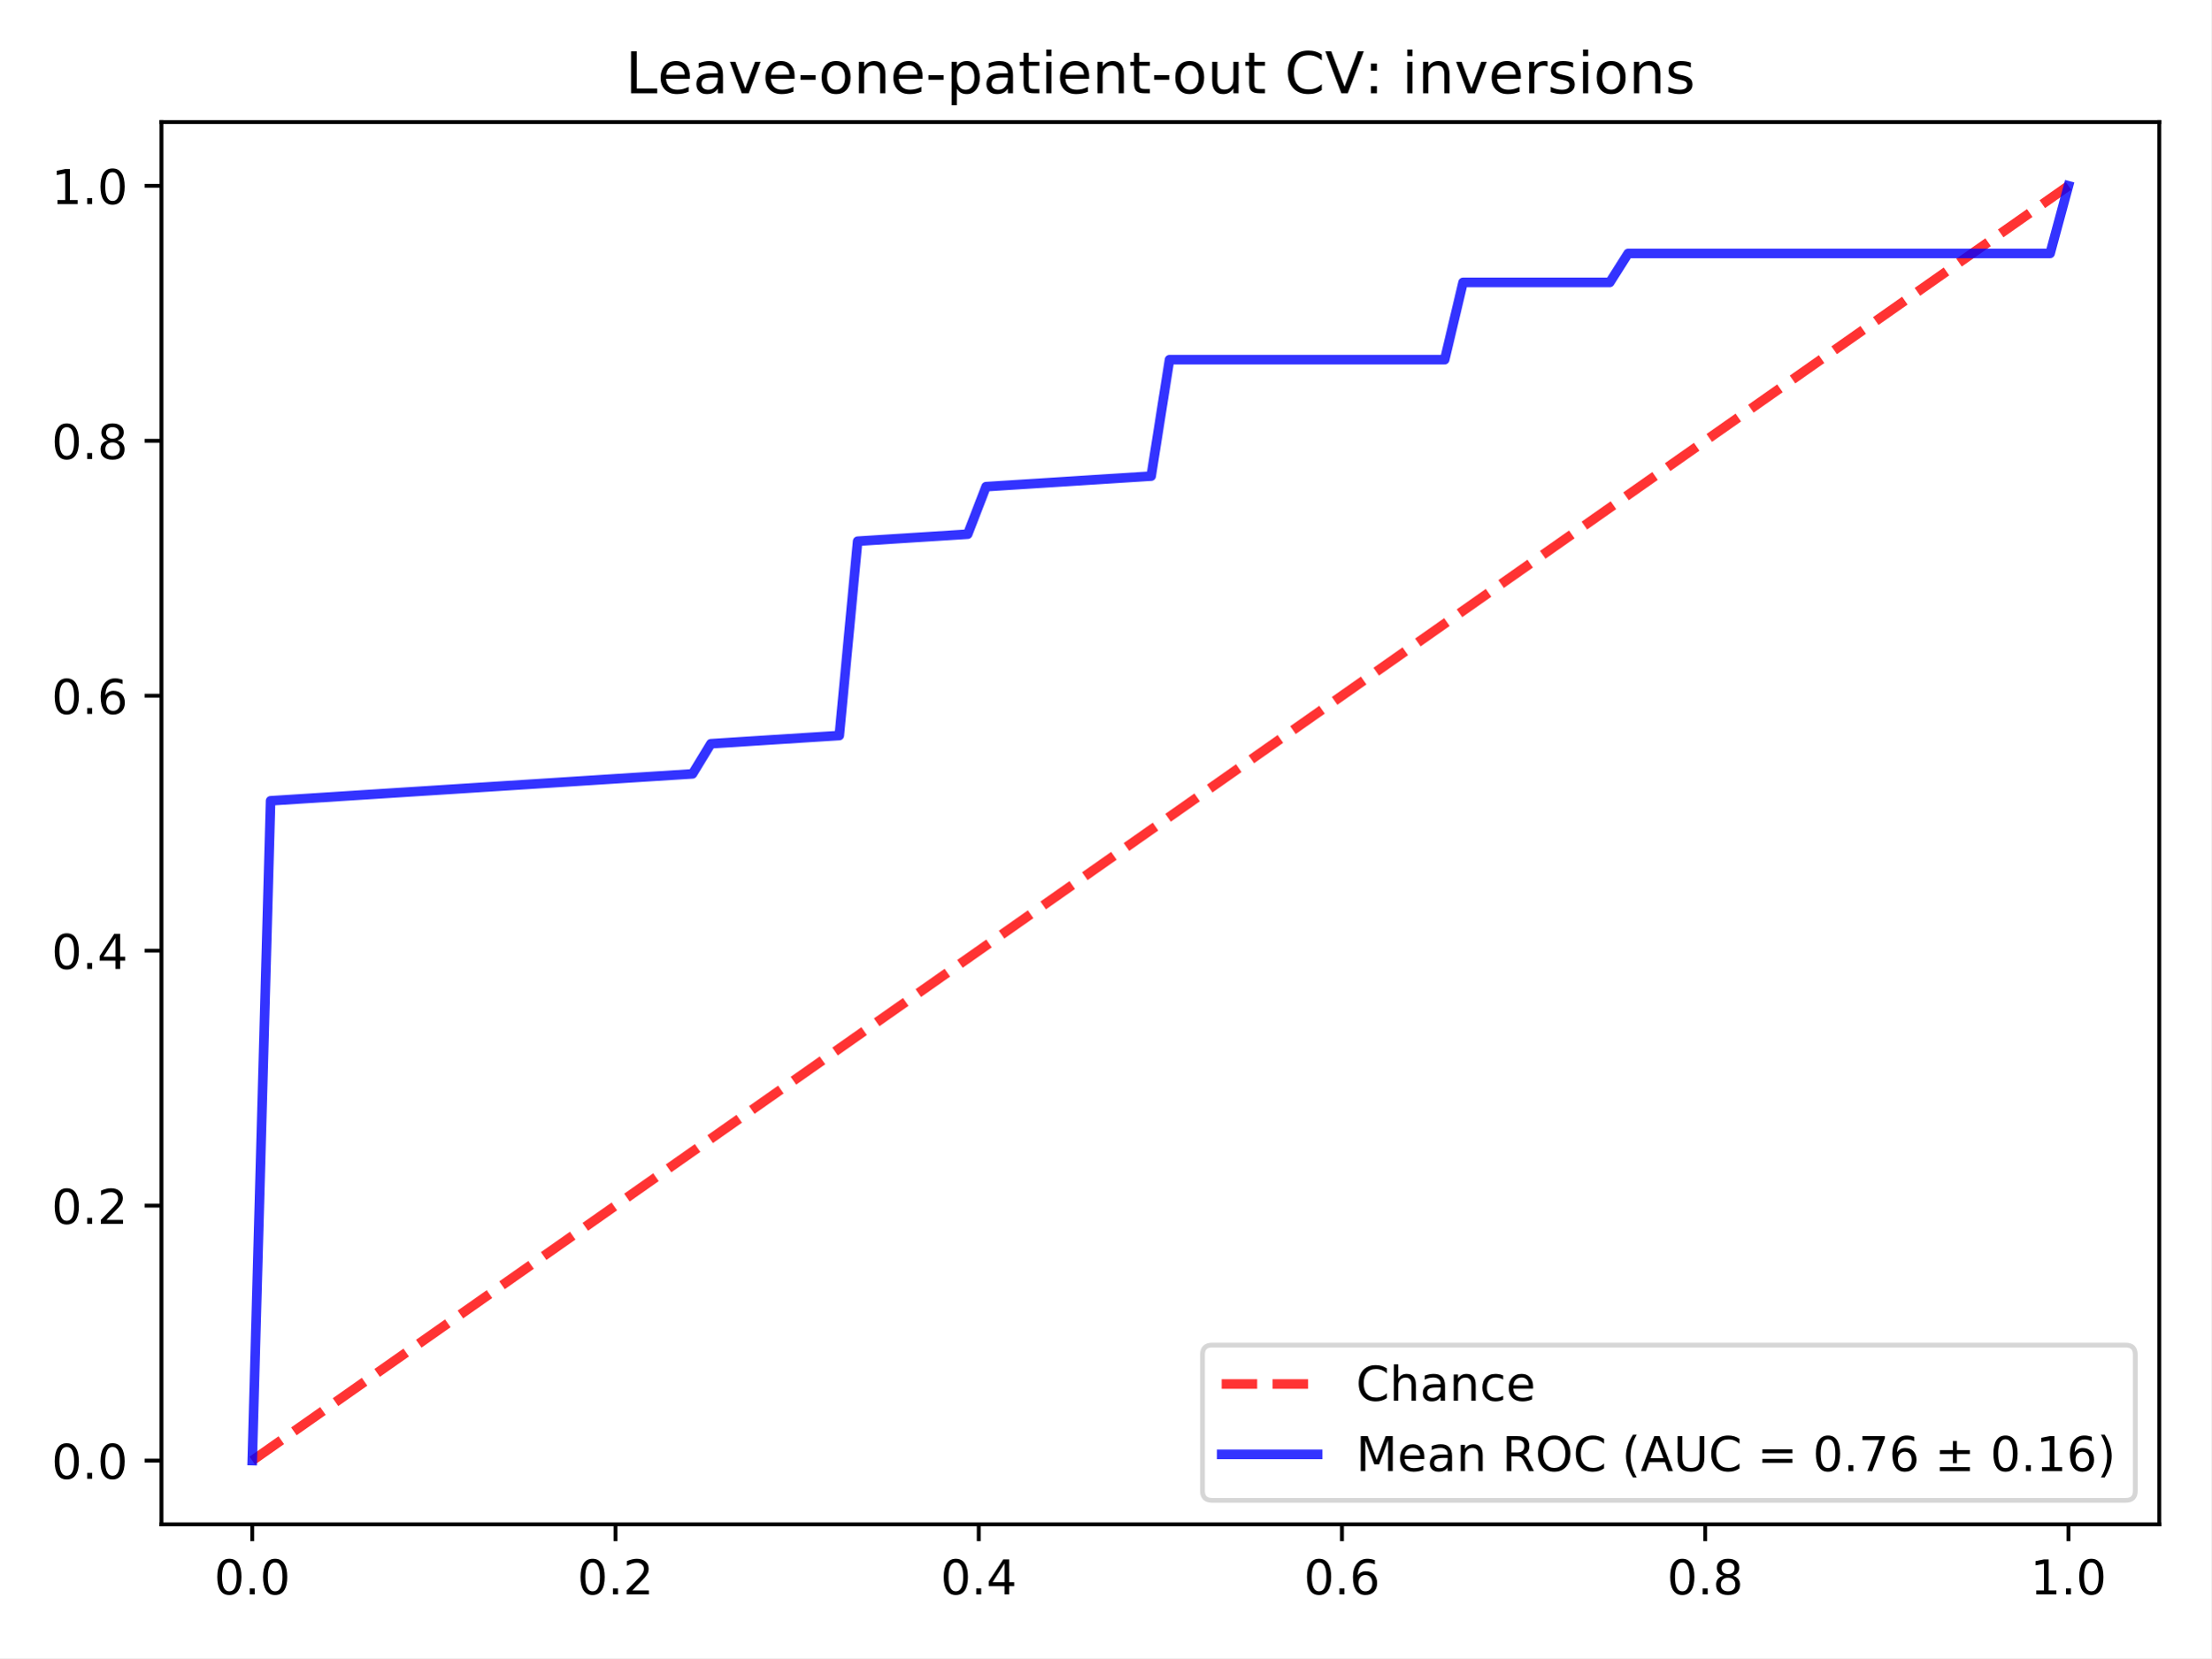
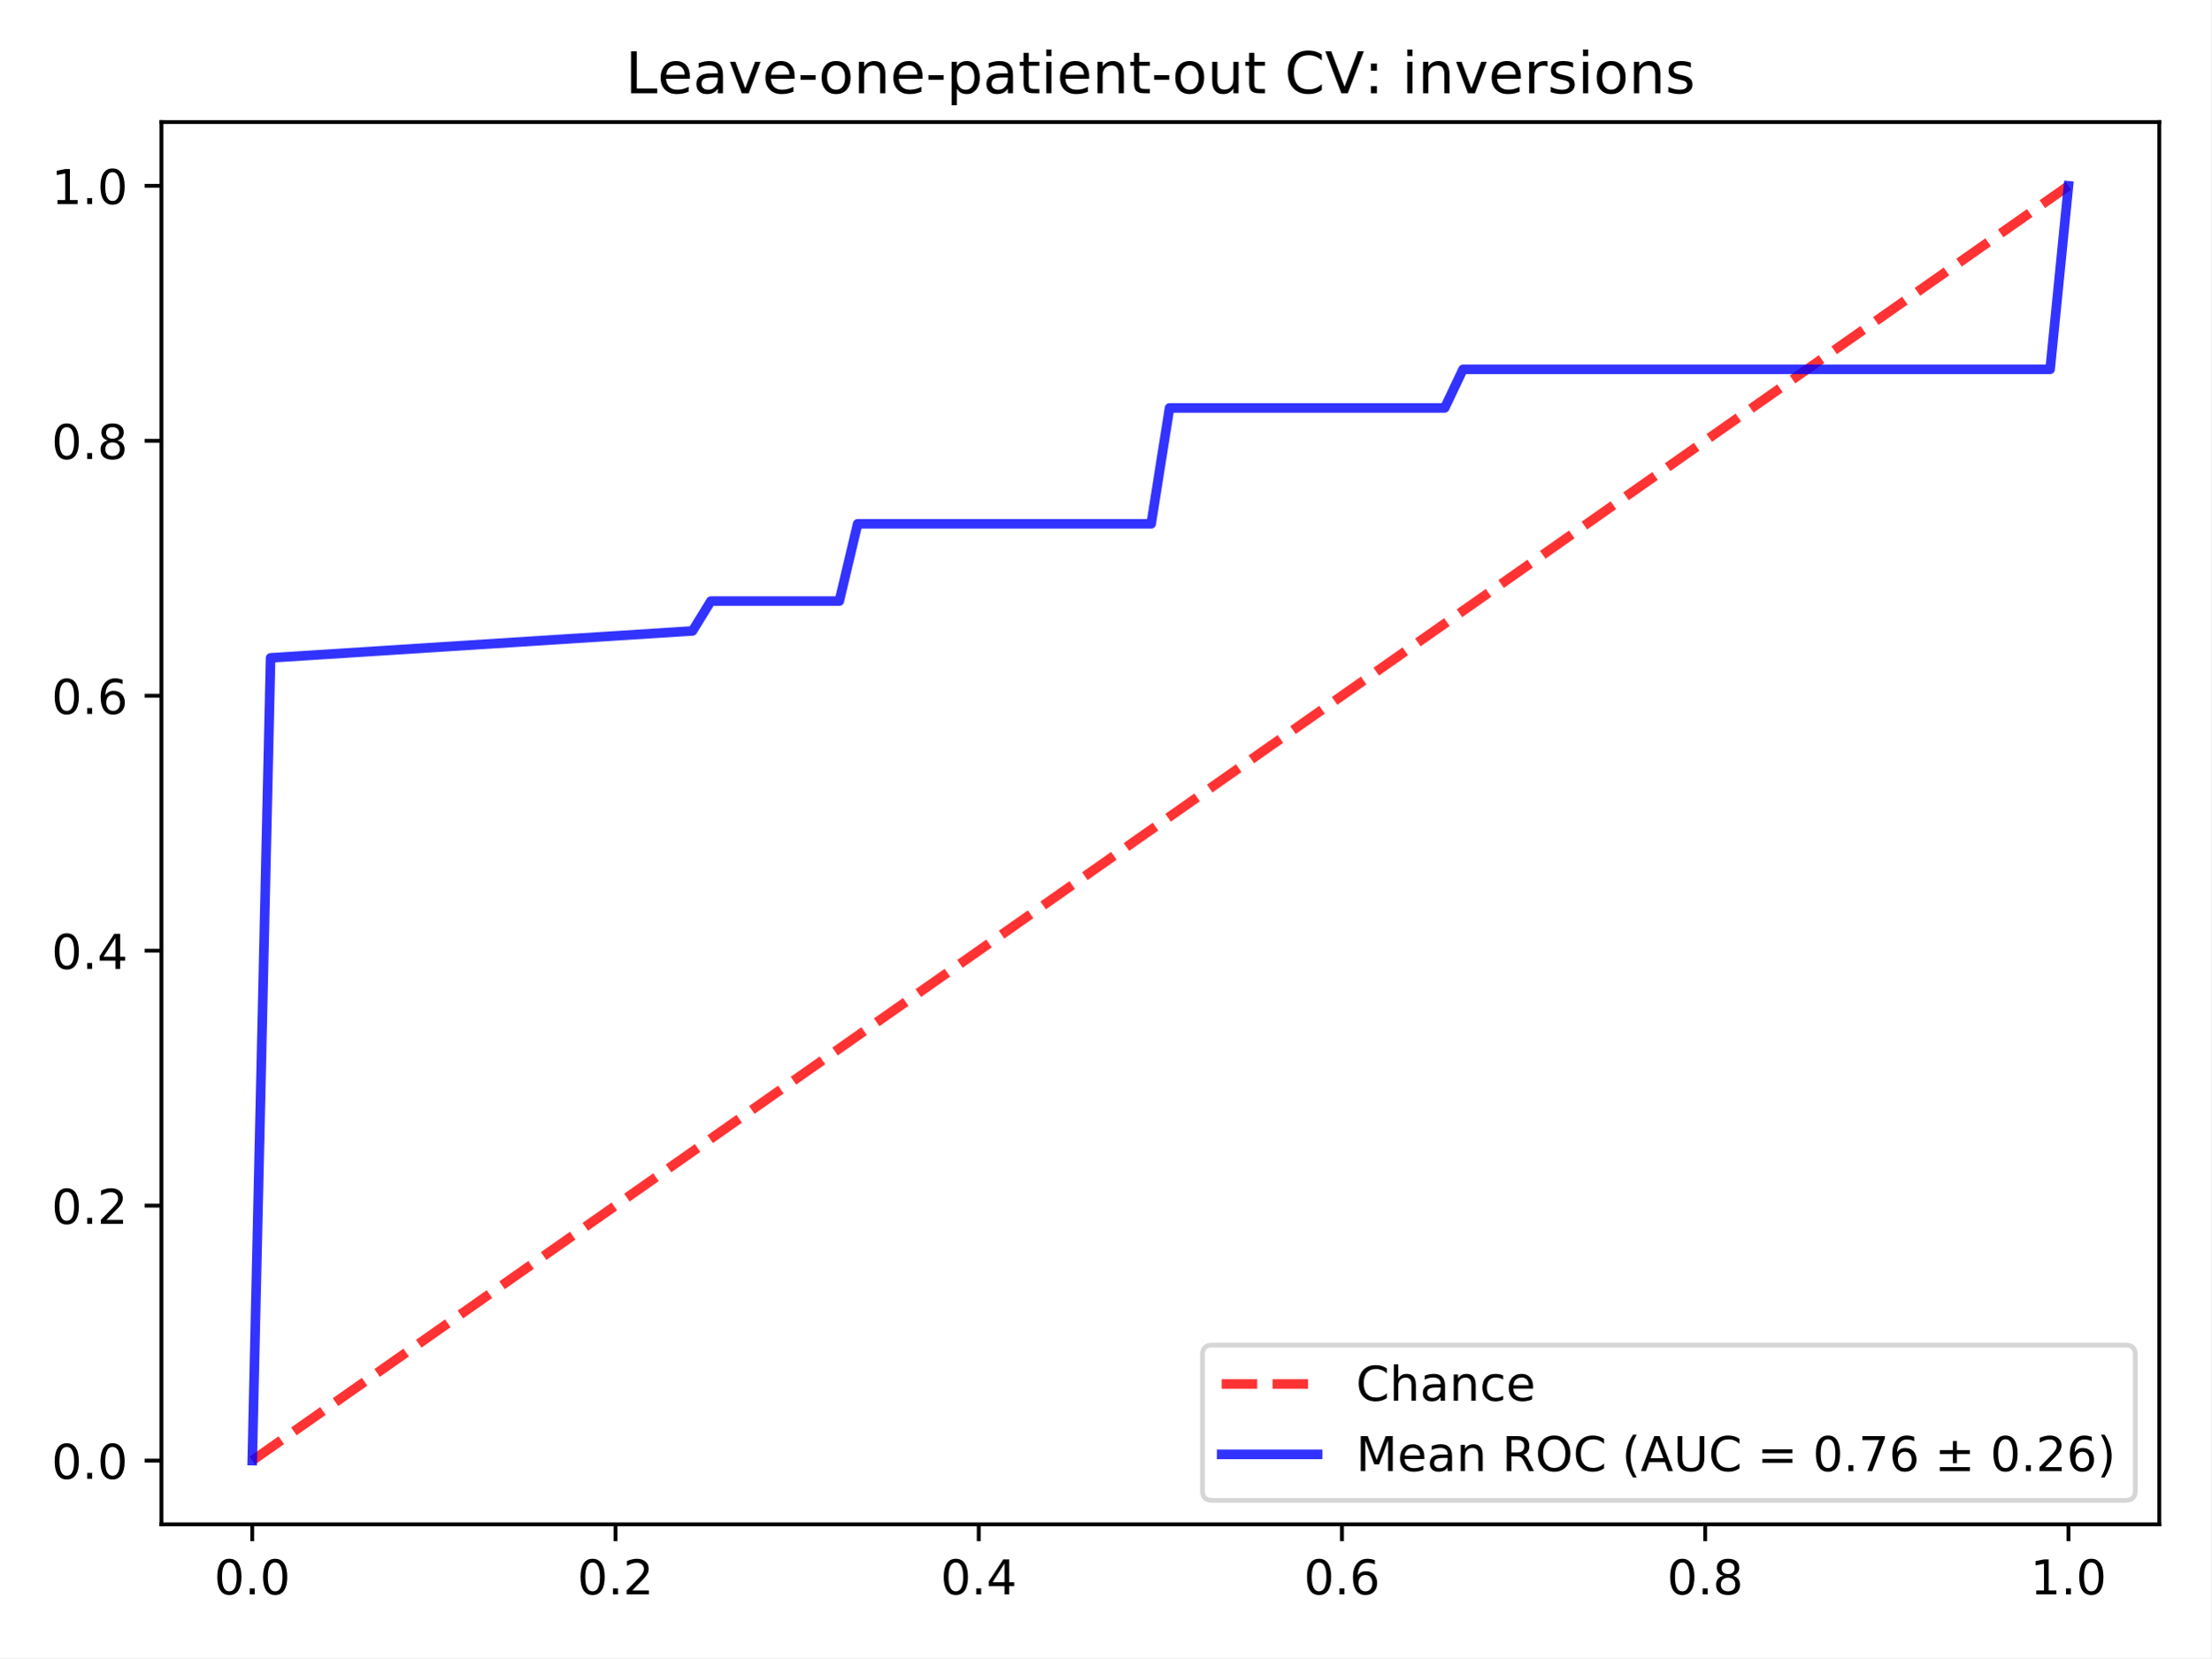
<svg xmlns="http://www.w3.org/2000/svg" xmlns:xlink="http://www.w3.org/1999/xlink" height="345.6pt" version="1.1" viewBox="0 0 460.8 345.6" width="460.8pt">
  <defs>
    <style type="text/css">
*{stroke-linecap:butt;stroke-linejoin:round;white-space:pre;}
  </style>
  </defs>
  <g id="figure_1">
    <g id="patch_1">
      <path d="M 0 345.6  L 460.8 345.6  L 460.8 0  L 0 0  z " style="fill:#ffffff;" />
    </g>
    <g id="axes_1">
      <g id="patch_2">
        <path d="M 33.64 317.72  L 450 317.72  L 450 25.44  L 33.64 25.44  z " style="fill:#ffffff;" />
      </g>
      <g id="matplotlib.axis_1">
        <g id="xtick_1">
          <g id="line2d_1">
            <defs>
-               <path d="M 0 0  L 0 3.5  " id="mc355b7b374" style="stroke:#000000;stroke-width:0.8;" />
-             </defs>
-             <g>
-               <use style="stroke:#000000;stroke-width:0.8;" x="52.565" xlink:href="#mc355b7b374" y="317.72" />
+               <path d="M 0 0  L 0 3.5  " id="m14460dddc8" style="stroke:#000000;stroke-width:0.8;" />
+             </defs>
+             <g>
+               <use style="stroke:#000000;stroke-width:0.8;" x="52.565" xlink:href="#m14460dddc8" y="317.72" />
            </g>
          </g>
          <g id="text_1">
            <defs>
              <path d="M 31.781 66.406  Q 24.172 66.406 20.328 58.906  Q 16.5 51.422 16.5 36.375  Q 16.5 21.391 20.328 13.891  Q 24.172 6.391 31.781 6.391  Q 39.453 6.391 43.281 13.891  Q 47.125 21.391 47.125 36.375  Q 47.125 51.422 43.281 58.906  Q 39.453 66.406 31.781 66.406  z M 31.781 74.219  Q 44.047 74.219 50.516 64.516  Q 56.984 54.828 56.984 36.375  Q 56.984 17.969 50.516 8.266  Q 44.047 -1.422 31.781 -1.422  Q 19.531 -1.422 13.062 8.266  Q 6.594 17.969 6.594 36.375  Q 6.594 54.828 13.062 64.516  Q 19.531 74.219 31.781 74.219  z " id="DejaVuSans-48" />
              <path d="M 10.688 12.406  L 21 12.406  L 21 0  L 10.688 0  z " id="DejaVuSans-46" />
            </defs>
            <g transform="translate(44.61389 332.3184)scale(0.1 -0.1)">
              <use xlink:href="#DejaVuSans-48" />
              <use x="63.623" xlink:href="#DejaVuSans-46" />
              <use x="95.41" xlink:href="#DejaVuSans-48" />
            </g>
          </g>
        </g>
        <g id="xtick_2">
          <g id="line2d_2">
            <g>
-               <use style="stroke:#000000;stroke-width:0.8;" x="128.267" xlink:href="#mc355b7b374" y="317.72" />
+               <use style="stroke:#000000;stroke-width:0.8;" x="128.267" xlink:href="#m14460dddc8" y="317.72" />
            </g>
          </g>
          <g id="text_2">
            <defs>
              <path d="M 19.188 8.297  L 53.609 8.297  L 53.609 0  L 7.328 0  L 7.328 8.297  Q 12.938 14.109 22.625 23.891  Q 32.328 33.688 34.812 36.531  Q 39.547 41.844 41.422 45.531  Q 43.312 49.219 43.312 52.781  Q 43.312 58.594 39.234 62.25  Q 35.156 65.922 28.609 65.922  Q 23.969 65.922 18.812 64.312  Q 13.672 62.703 7.812 59.422  L 7.812 69.391  Q 13.766 71.781 18.938 73  Q 24.125 74.219 28.422 74.219  Q 39.75 74.219 46.484 68.547  Q 53.219 62.891 53.219 53.422  Q 53.219 48.922 51.531 44.891  Q 49.859 40.875 45.406 35.406  Q 44.188 33.984 37.641 27.219  Q 31.109 20.453 19.188 8.297  z " id="DejaVuSans-50" />
            </defs>
            <g transform="translate(120.3157 332.3184)scale(0.1 -0.1)">
              <use xlink:href="#DejaVuSans-48" />
              <use x="63.623" xlink:href="#DejaVuSans-46" />
              <use x="95.41" xlink:href="#DejaVuSans-50" />
            </g>
          </g>
        </g>
        <g id="xtick_3">
          <g id="line2d_3">
            <g>
-               <use style="stroke:#000000;stroke-width:0.8;" x="203.969" xlink:href="#mc355b7b374" y="317.72" />
+               <use style="stroke:#000000;stroke-width:0.8;" x="203.969" xlink:href="#m14460dddc8" y="317.72" />
            </g>
          </g>
          <g id="text_3">
            <defs>
              <path d="M 37.797 64.312  L 12.891 25.391  L 37.797 25.391  z M 35.203 72.906  L 47.609 72.906  L 47.609 25.391  L 58.016 25.391  L 58.016 17.188  L 47.609 17.188  L 47.609 0  L 37.797 0  L 37.797 17.188  L 4.891 17.188  L 4.891 26.703  z " id="DejaVuSans-52" />
            </defs>
            <g transform="translate(196.0175 332.3184)scale(0.1 -0.1)">
              <use xlink:href="#DejaVuSans-48" />
              <use x="63.623" xlink:href="#DejaVuSans-46" />
              <use x="95.41" xlink:href="#DejaVuSans-52" />
            </g>
          </g>
        </g>
        <g id="xtick_4">
          <g id="line2d_4">
            <g>
-               <use style="stroke:#000000;stroke-width:0.8;" x="279.671" xlink:href="#mc355b7b374" y="317.72" />
+               <use style="stroke:#000000;stroke-width:0.8;" x="279.671" xlink:href="#m14460dddc8" y="317.72" />
            </g>
          </g>
          <g id="text_4">
            <defs>
              <path d="M 33.016 40.375  Q 26.375 40.375 22.484 35.828  Q 18.609 31.297 18.609 23.391  Q 18.609 15.531 22.484 10.953  Q 26.375 6.391 33.016 6.391  Q 39.656 6.391 43.531 10.953  Q 47.406 15.531 47.406 23.391  Q 47.406 31.297 43.531 35.828  Q 39.656 40.375 33.016 40.375  z M 52.594 71.297  L 52.594 62.312  Q 48.875 64.062 45.094 64.984  Q 41.312 65.922 37.594 65.922  Q 27.828 65.922 22.672 59.328  Q 17.531 52.734 16.797 39.406  Q 19.672 43.656 24.016 45.922  Q 28.375 48.188 33.594 48.188  Q 44.578 48.188 50.953 41.516  Q 57.328 34.859 57.328 23.391  Q 57.328 12.156 50.688 5.359  Q 44.047 -1.422 33.016 -1.422  Q 20.359 -1.422 13.672 8.266  Q 6.984 17.969 6.984 36.375  Q 6.984 53.656 15.188 63.938  Q 23.391 74.219 37.203 74.219  Q 40.922 74.219 44.703 73.484  Q 48.484 72.75 52.594 71.297  z " id="DejaVuSans-54" />
            </defs>
            <g transform="translate(271.7193 332.3184)scale(0.1 -0.1)">
              <use xlink:href="#DejaVuSans-48" />
              <use x="63.623" xlink:href="#DejaVuSans-46" />
              <use x="95.41" xlink:href="#DejaVuSans-54" />
            </g>
          </g>
        </g>
        <g id="xtick_5">
          <g id="line2d_5">
            <g>
-               <use style="stroke:#000000;stroke-width:0.8;" x="355.373" xlink:href="#mc355b7b374" y="317.72" />
+               <use style="stroke:#000000;stroke-width:0.8;" x="355.373" xlink:href="#m14460dddc8" y="317.72" />
            </g>
          </g>
          <g id="text_5">
            <defs>
              <path d="M 31.781 34.625  Q 24.75 34.625 20.719 30.859  Q 16.703 27.094 16.703 20.516  Q 16.703 13.922 20.719 10.156  Q 24.75 6.391 31.781 6.391  Q 38.812 6.391 42.859 10.172  Q 46.922 13.969 46.922 20.516  Q 46.922 27.094 42.891 30.859  Q 38.875 34.625 31.781 34.625  z M 21.922 38.812  Q 15.578 40.375 12.031 44.719  Q 8.5 49.078 8.5 55.328  Q 8.5 64.062 14.719 69.141  Q 20.953 74.219 31.781 74.219  Q 42.672 74.219 48.875 69.141  Q 55.078 64.062 55.078 55.328  Q 55.078 49.078 51.531 44.719  Q 48 40.375 41.703 38.812  Q 48.828 37.156 52.797 32.312  Q 56.781 27.484 56.781 20.516  Q 56.781 9.906 50.312 4.234  Q 43.844 -1.422 31.781 -1.422  Q 19.734 -1.422 13.25 4.234  Q 6.781 9.906 6.781 20.516  Q 6.781 27.484 10.781 32.312  Q 14.797 37.156 21.922 38.812  z M 18.312 54.391  Q 18.312 48.734 21.844 45.562  Q 25.391 42.391 31.781 42.391  Q 38.141 42.391 41.719 45.562  Q 45.312 48.734 45.312 54.391  Q 45.312 60.062 41.719 63.234  Q 38.141 66.406 31.781 66.406  Q 25.391 66.406 21.844 63.234  Q 18.312 60.062 18.312 54.391  z " id="DejaVuSans-56" />
            </defs>
            <g transform="translate(347.4212 332.3184)scale(0.1 -0.1)">
              <use xlink:href="#DejaVuSans-48" />
              <use x="63.623" xlink:href="#DejaVuSans-46" />
              <use x="95.41" xlink:href="#DejaVuSans-56" />
            </g>
          </g>
        </g>
        <g id="xtick_6">
          <g id="line2d_6">
            <g>
-               <use style="stroke:#000000;stroke-width:0.8;" x="431.075" xlink:href="#mc355b7b374" y="317.72" />
+               <use style="stroke:#000000;stroke-width:0.8;" x="431.075" xlink:href="#m14460dddc8" y="317.72" />
            </g>
          </g>
          <g id="text_6">
            <defs>
              <path d="M 12.406 8.297  L 28.516 8.297  L 28.516 63.922  L 10.984 60.406  L 10.984 69.391  L 28.422 72.906  L 38.281 72.906  L 38.281 8.297  L 54.391 8.297  L 54.391 0  L 12.406 0  z " id="DejaVuSans-49" />
            </defs>
            <g transform="translate(423.123 332.3184)scale(0.1 -0.1)">
              <use xlink:href="#DejaVuSans-49" />
              <use x="63.623" xlink:href="#DejaVuSans-46" />
              <use x="95.41" xlink:href="#DejaVuSans-48" />
            </g>
          </g>
        </g>
      </g>
      <g id="matplotlib.axis_2">
        <g id="ytick_1">
          <g id="line2d_7">
            <defs>
-               <path d="M 0 0  L -3.5 0  " id="md657c1fcc9" style="stroke:#000000;stroke-width:0.8;" />
-             </defs>
-             <g>
-               <use style="stroke:#000000;stroke-width:0.8;" x="33.64" xlink:href="#md657c1fcc9" y="304.435" />
+               <path d="M 0 0  L -3.5 0  " id="m5c0e5a5d4f" style="stroke:#000000;stroke-width:0.8;" />
+             </defs>
+             <g>
+               <use style="stroke:#000000;stroke-width:0.8;" x="33.64" xlink:href="#m5c0e5a5d4f" y="304.435" />
            </g>
          </g>
          <g id="text_7">
            <g transform="translate(10.73687 308.2338)scale(0.1 -0.1)">
              <use xlink:href="#DejaVuSans-48" />
              <use x="63.623" xlink:href="#DejaVuSans-46" />
              <use x="95.41" xlink:href="#DejaVuSans-48" />
            </g>
          </g>
        </g>
        <g id="ytick_2">
          <g id="line2d_8">
            <g>
-               <use style="stroke:#000000;stroke-width:0.8;" x="33.64" xlink:href="#md657c1fcc9" y="251.293" />
+               <use style="stroke:#000000;stroke-width:0.8;" x="33.64" xlink:href="#m5c0e5a5d4f" y="251.293" />
            </g>
          </g>
          <g id="text_8">
            <g transform="translate(10.73687 255.0919)scale(0.1 -0.1)">
              <use xlink:href="#DejaVuSans-48" />
              <use x="63.623" xlink:href="#DejaVuSans-46" />
              <use x="95.41" xlink:href="#DejaVuSans-50" />
            </g>
          </g>
        </g>
        <g id="ytick_3">
          <g id="line2d_9">
            <g>
-               <use style="stroke:#000000;stroke-width:0.8;" x="33.64" xlink:href="#md657c1fcc9" y="198.151" />
+               <use style="stroke:#000000;stroke-width:0.8;" x="33.64" xlink:href="#m5c0e5a5d4f" y="198.151" />
            </g>
          </g>
          <g id="text_9">
            <g transform="translate(10.73687 201.9501)scale(0.1 -0.1)">
              <use xlink:href="#DejaVuSans-48" />
              <use x="63.623" xlink:href="#DejaVuSans-46" />
              <use x="95.41" xlink:href="#DejaVuSans-52" />
            </g>
          </g>
        </g>
        <g id="ytick_4">
          <g id="line2d_10">
            <g>
-               <use style="stroke:#000000;stroke-width:0.8;" x="33.64" xlink:href="#md657c1fcc9" y="145.009" />
+               <use style="stroke:#000000;stroke-width:0.8;" x="33.64" xlink:href="#m5c0e5a5d4f" y="145.009" />
            </g>
          </g>
          <g id="text_10">
            <g transform="translate(10.73687 148.8083)scale(0.1 -0.1)">
              <use xlink:href="#DejaVuSans-48" />
              <use x="63.623" xlink:href="#DejaVuSans-46" />
              <use x="95.41" xlink:href="#DejaVuSans-54" />
            </g>
          </g>
        </g>
        <g id="ytick_5">
          <g id="line2d_11">
            <g>
-               <use style="stroke:#000000;stroke-width:0.8;" x="33.64" xlink:href="#md657c1fcc9" y="91.867" />
+               <use style="stroke:#000000;stroke-width:0.8;" x="33.64" xlink:href="#m5c0e5a5d4f" y="91.867" />
            </g>
          </g>
          <g id="text_11">
            <g transform="translate(10.73687 95.66649)scale(0.1 -0.1)">
              <use xlink:href="#DejaVuSans-48" />
              <use x="63.623" xlink:href="#DejaVuSans-46" />
              <use x="95.41" xlink:href="#DejaVuSans-56" />
            </g>
          </g>
        </g>
        <g id="ytick_6">
          <g id="line2d_12">
            <g>
-               <use style="stroke:#000000;stroke-width:0.8;" x="33.64" xlink:href="#md657c1fcc9" y="38.725" />
+               <use style="stroke:#000000;stroke-width:0.8;" x="33.64" xlink:href="#m5c0e5a5d4f" y="38.725" />
            </g>
          </g>
          <g id="text_12">
            <g transform="translate(10.73687 42.52467)scale(0.1 -0.1)">
              <use xlink:href="#DejaVuSans-49" />
              <use x="63.623" xlink:href="#DejaVuSans-46" />
              <use x="95.41" xlink:href="#DejaVuSans-48" />
            </g>
          </g>
        </g>
      </g>
      <g id="line2d_13">
-         <path clip-path="url(#p613d4bd13e)" d="M 52.565 304.435  L 431.075 38.725  " style="fill:none;stroke:#ff0000;stroke-dasharray:7.4,3.2;stroke-dashoffset:0;stroke-opacity:0.8;stroke-width:2;" />
+         <path clip-path="url(#p65edb0279a)" d="M 52.565 304.435  L 431.075 38.725  " style="fill:none;stroke:#ff0000;stroke-dasharray:7.4,3.2;stroke-dashoffset:0;stroke-opacity:0.8;stroke-width:2;" />
      </g>
      <g id="line2d_14">
-         <path clip-path="url(#p613d4bd13e)" d="M 52.565 304.435  L 56.389 166.908  L 60.212 166.664  L 64.035 166.42  L 67.859 166.176  L 71.682 165.932  L 75.505 165.688  L 79.329 165.444  L 83.152 165.2  L 86.975 164.956  L 90.799 164.712  L 94.622 164.468  L 98.445 164.224  L 102.269 163.98  L 106.092 163.736  L 109.915 163.492  L 113.739 163.248  L 117.562 163.004  L 121.385 162.76  L 125.209 162.516  L 129.032 162.272  L 132.855 162.028  L 136.679 161.784  L 140.502 161.54  L 144.325 161.296  L 148.149 155.013  L 151.972 154.769  L 155.795 154.525  L 159.619 154.281  L 163.442 154.037  L 167.265 153.793  L 171.089 153.549  L 174.912 153.305  L 178.735 112.802  L 182.558 112.558  L 186.382 112.314  L 190.205 112.07  L 194.028 111.826  L 197.852 111.582  L 201.675 111.338  L 205.498 101.432  L 209.322 101.188  L 213.145 100.944  L 216.968 100.7  L 220.792 100.456  L 224.615 100.212  L 228.438 99.968  L 232.262 99.724  L 236.085 99.48  L 239.908 99.236  L 243.732 74.959  L 247.555 74.959  L 251.378 74.959  L 255.202 74.959  L 259.025 74.959  L 262.848 74.959  L 266.672 74.959  L 270.495 74.959  L 274.318 74.959  L 278.142 74.959  L 281.965 74.959  L 285.788 74.959  L 289.612 74.959  L 293.435 74.959  L 297.258 74.959  L 301.082 74.959  L 304.905 58.855  L 308.728 58.855  L 312.551 58.855  L 316.375 58.855  L 320.198 58.855  L 324.021 58.855  L 327.845 58.855  L 331.668 58.855  L 335.491 58.855  L 339.315 52.816  L 343.138 52.816  L 346.961 52.816  L 350.785 52.816  L 354.608 52.816  L 358.431 52.816  L 362.255 52.816  L 366.078 52.816  L 369.901 52.816  L 373.725 52.816  L 377.548 52.816  L 381.371 52.816  L 385.195 52.816  L 389.018 52.816  L 392.841 52.816  L 396.665 52.816  L 400.488 52.816  L 404.311 52.816  L 408.135 52.816  L 411.958 52.816  L 415.781 52.816  L 419.605 52.816  L 423.428 52.816  L 427.251 52.816  L 431.075 38.725  " style="fill:none;stroke:#0000ff;stroke-linecap:square;stroke-opacity:0.8;stroke-width:2;" />
+         <path clip-path="url(#p65edb0279a)" d="M 52.565 304.435  L 56.389 137.116  L 60.212 136.872  L 64.035 136.628  L 67.859 136.384  L 71.682 136.14  L 75.505 135.896  L 79.329 135.652  L 83.152 135.408  L 86.975 135.164  L 90.799 134.92  L 94.622 134.676  L 98.445 134.432  L 102.269 134.188  L 106.092 133.944  L 109.915 133.7  L 113.739 133.456  L 117.562 133.212  L 121.385 132.968  L 125.209 132.724  L 129.032 132.48  L 132.855 132.236  L 136.679 131.992  L 140.502 131.748  L 144.325 131.504  L 148.149 125.282  L 151.972 125.282  L 155.795 125.282  L 159.619 125.282  L 163.442 125.282  L 167.265 125.282  L 171.089 125.282  L 174.912 125.282  L 178.735 109.179  L 182.558 109.179  L 186.382 109.179  L 190.205 109.179  L 194.028 109.179  L 197.852 109.179  L 201.675 109.179  L 205.498 109.179  L 209.322 109.179  L 213.145 109.179  L 216.968 109.179  L 220.792 109.179  L 224.615 109.179  L 228.438 109.179  L 232.262 109.179  L 236.085 109.179  L 239.908 109.179  L 243.732 85.023  L 247.555 85.023  L 251.378 85.023  L 255.202 85.023  L 259.025 85.023  L 262.848 85.023  L 266.672 85.023  L 270.495 85.023  L 274.318 85.023  L 278.142 85.023  L 281.965 85.023  L 285.788 85.023  L 289.612 85.023  L 293.435 85.023  L 297.258 85.023  L 301.082 85.023  L 304.905 76.971  L 308.728 76.971  L 312.551 76.971  L 316.375 76.971  L 320.198 76.971  L 324.021 76.971  L 327.845 76.971  L 331.668 76.971  L 335.491 76.971  L 339.315 76.971  L 343.138 76.971  L 346.961 76.971  L 350.785 76.971  L 354.608 76.971  L 358.431 76.971  L 362.255 76.971  L 366.078 76.971  L 369.901 76.971  L 373.725 76.971  L 377.548 76.971  L 381.371 76.971  L 385.195 76.971  L 389.018 76.971  L 392.841 76.971  L 396.665 76.971  L 400.488 76.971  L 404.311 76.971  L 408.135 76.971  L 411.958 76.971  L 415.781 76.971  L 419.605 76.971  L 423.428 76.971  L 427.251 76.971  L 431.075 38.725  " style="fill:none;stroke:#0000ff;stroke-linecap:square;stroke-opacity:0.8;stroke-width:2;" />
      </g>
      <g id="patch_3">
        <path d="M 33.64 317.72  L 33.64 25.44  " style="fill:none;stroke:#000000;stroke-linecap:square;stroke-linejoin:miter;stroke-width:0.8;" />
      </g>
      <g id="patch_4">
        <path d="M 450 317.72  L 450 25.44  " style="fill:none;stroke:#000000;stroke-linecap:square;stroke-linejoin:miter;stroke-width:0.8;" />
      </g>
      <g id="patch_5">
        <path d="M 33.64 317.72  L 450 317.72  " style="fill:none;stroke:#000000;stroke-linecap:square;stroke-linejoin:miter;stroke-width:0.8;" />
      </g>
      <g id="patch_6">
        <path d="M 33.64 25.44  L 450 25.44  " style="fill:none;stroke:#000000;stroke-linecap:square;stroke-linejoin:miter;stroke-width:0.8;" />
      </g>
      <g id="text_13">
        <defs>
          <path d="M 9.812 72.906  L 19.672 72.906  L 19.672 8.297  L 55.172 8.297  L 55.172 0  L 9.812 0  z " id="DejaVuSans-76" />
          <path d="M 56.203 29.594  L 56.203 25.203  L 14.891 25.203  Q 15.484 15.922 20.484 11.062  Q 25.484 6.203 34.422 6.203  Q 39.594 6.203 44.453 7.469  Q 49.312 8.734 54.109 11.281  L 54.109 2.781  Q 49.266 0.734 44.188 -0.344  Q 39.109 -1.422 33.891 -1.422  Q 20.797 -1.422 13.156 6.188  Q 5.516 13.812 5.516 26.812  Q 5.516 40.234 12.766 48.109  Q 20.016 56 32.328 56  Q 43.359 56 49.781 48.891  Q 56.203 41.797 56.203 29.594  z M 47.219 32.234  Q 47.125 39.594 43.094 43.984  Q 39.062 48.391 32.422 48.391  Q 24.906 48.391 20.391 44.141  Q 15.875 39.891 15.188 32.172  z " id="DejaVuSans-101" />
          <path d="M 34.281 27.484  Q 23.391 27.484 19.188 25  Q 14.984 22.516 14.984 16.5  Q 14.984 11.719 18.141 8.906  Q 21.297 6.109 26.703 6.109  Q 34.188 6.109 38.703 11.406  Q 43.219 16.703 43.219 25.484  L 43.219 27.484  z M 52.203 31.203  L 52.203 0  L 43.219 0  L 43.219 8.297  Q 40.141 3.328 35.547 0.953  Q 30.953 -1.422 24.312 -1.422  Q 15.922 -1.422 10.953 3.297  Q 6 8.016 6 15.922  Q 6 25.141 12.172 29.828  Q 18.359 34.516 30.609 34.516  L 43.219 34.516  L 43.219 35.406  Q 43.219 41.609 39.141 45  Q 35.062 48.391 27.688 48.391  Q 23 48.391 18.547 47.266  Q 14.109 46.141 10.016 43.891  L 10.016 52.203  Q 14.938 54.109 19.578 55.047  Q 24.219 56 28.609 56  Q 40.484 56 46.344 49.844  Q 52.203 43.703 52.203 31.203  z " id="DejaVuSans-97" />
          <path d="M 2.984 54.688  L 12.5 54.688  L 29.594 8.797  L 46.688 54.688  L 56.203 54.688  L 35.688 0  L 23.484 0  z " id="DejaVuSans-118" />
          <path d="M 4.891 31.391  L 31.203 31.391  L 31.203 23.391  L 4.891 23.391  z " id="DejaVuSans-45" />
          <path d="M 30.609 48.391  Q 23.391 48.391 19.188 42.75  Q 14.984 37.109 14.984 27.297  Q 14.984 17.484 19.156 11.844  Q 23.344 6.203 30.609 6.203  Q 37.797 6.203 41.984 11.859  Q 46.188 17.531 46.188 27.297  Q 46.188 37.016 41.984 42.703  Q 37.797 48.391 30.609 48.391  z M 30.609 56  Q 42.328 56 49.016 48.375  Q 55.719 40.766 55.719 27.297  Q 55.719 13.875 49.016 6.219  Q 42.328 -1.422 30.609 -1.422  Q 18.844 -1.422 12.172 6.219  Q 5.516 13.875 5.516 27.297  Q 5.516 40.766 12.172 48.375  Q 18.844 56 30.609 56  z " id="DejaVuSans-111" />
          <path d="M 54.891 33.016  L 54.891 0  L 45.906 0  L 45.906 32.719  Q 45.906 40.484 42.875 44.328  Q 39.844 48.188 33.797 48.188  Q 26.516 48.188 22.312 43.547  Q 18.109 38.922 18.109 30.906  L 18.109 0  L 9.078 0  L 9.078 54.688  L 18.109 54.688  L 18.109 46.188  Q 21.344 51.125 25.703 53.562  Q 30.078 56 35.797 56  Q 45.219 56 50.047 50.172  Q 54.891 44.344 54.891 33.016  z " id="DejaVuSans-110" />
          <path d="M 18.109 8.203  L 18.109 -20.797  L 9.078 -20.797  L 9.078 54.688  L 18.109 54.688  L 18.109 46.391  Q 20.953 51.266 25.266 53.625  Q 29.594 56 35.594 56  Q 45.562 56 51.781 48.094  Q 58.016 40.188 58.016 27.297  Q 58.016 14.406 51.781 6.484  Q 45.562 -1.422 35.594 -1.422  Q 29.594 -1.422 25.266 0.953  Q 20.953 3.328 18.109 8.203  z M 48.688 27.297  Q 48.688 37.203 44.609 42.844  Q 40.531 48.484 33.406 48.484  Q 26.266 48.484 22.188 42.844  Q 18.109 37.203 18.109 27.297  Q 18.109 17.391 22.188 11.75  Q 26.266 6.109 33.406 6.109  Q 40.531 6.109 44.609 11.75  Q 48.688 17.391 48.688 27.297  z " id="DejaVuSans-112" />
          <path d="M 18.312 70.219  L 18.312 54.688  L 36.812 54.688  L 36.812 47.703  L 18.312 47.703  L 18.312 18.016  Q 18.312 11.328 20.141 9.422  Q 21.969 7.516 27.594 7.516  L 36.812 7.516  L 36.812 0  L 27.594 0  Q 17.188 0 13.234 3.875  Q 9.281 7.766 9.281 18.016  L 9.281 47.703  L 2.688 47.703  L 2.688 54.688  L 9.281 54.688  L 9.281 70.219  z " id="DejaVuSans-116" />
          <path d="M 9.422 54.688  L 18.406 54.688  L 18.406 0  L 9.422 0  z M 9.422 75.984  L 18.406 75.984  L 18.406 64.594  L 9.422 64.594  z " id="DejaVuSans-105" />
          <path d="M 8.5 21.578  L 8.5 54.688  L 17.484 54.688  L 17.484 21.922  Q 17.484 14.156 20.5 10.266  Q 23.531 6.391 29.594 6.391  Q 36.859 6.391 41.078 11.031  Q 45.312 15.672 45.312 23.688  L 45.312 54.688  L 54.297 54.688  L 54.297 0  L 45.312 0  L 45.312 8.406  Q 42.047 3.422 37.719 1  Q 33.406 -1.422 27.688 -1.422  Q 18.266 -1.422 13.375 4.438  Q 8.5 10.297 8.5 21.578  z M 31.109 56  z " id="DejaVuSans-117" />
          <path id="DejaVuSans-32" />
          <path d="M 64.406 67.281  L 64.406 56.891  Q 59.422 61.531 53.781 63.812  Q 48.141 66.109 41.797 66.109  Q 29.297 66.109 22.656 58.469  Q 16.016 50.828 16.016 36.375  Q 16.016 21.969 22.656 14.328  Q 29.297 6.688 41.797 6.688  Q 48.141 6.688 53.781 8.984  Q 59.422 11.281 64.406 15.922  L 64.406 5.609  Q 59.234 2.094 53.438 0.328  Q 47.656 -1.422 41.219 -1.422  Q 24.656 -1.422 15.125 8.703  Q 5.609 18.844 5.609 36.375  Q 5.609 53.953 15.125 64.078  Q 24.656 74.219 41.219 74.219  Q 47.75 74.219 53.531 72.484  Q 59.328 70.75 64.406 67.281  z " id="DejaVuSans-67" />
          <path d="M 28.609 0  L 0.781 72.906  L 11.078 72.906  L 34.188 11.531  L 57.328 72.906  L 67.578 72.906  L 39.797 0  z " id="DejaVuSans-86" />
          <path d="M 11.719 12.406  L 22.016 12.406  L 22.016 0  L 11.719 0  z M 11.719 51.703  L 22.016 51.703  L 22.016 39.312  L 11.719 39.312  z " id="DejaVuSans-58" />
          <path d="M 41.109 46.297  Q 39.594 47.172 37.812 47.578  Q 36.031 48 33.891 48  Q 26.266 48 22.188 43.047  Q 18.109 38.094 18.109 28.812  L 18.109 0  L 9.078 0  L 9.078 54.688  L 18.109 54.688  L 18.109 46.188  Q 20.953 51.172 25.484 53.578  Q 30.031 56 36.531 56  Q 37.453 56 38.578 55.875  Q 39.703 55.766 41.062 55.516  z " id="DejaVuSans-114" />
          <path d="M 44.281 53.078  L 44.281 44.578  Q 40.484 46.531 36.375 47.5  Q 32.281 48.484 27.875 48.484  Q 21.188 48.484 17.844 46.438  Q 14.5 44.391 14.5 40.281  Q 14.5 37.156 16.891 35.375  Q 19.281 33.594 26.516 31.984  L 29.594 31.297  Q 39.156 29.25 43.188 25.516  Q 47.219 21.781 47.219 15.094  Q 47.219 7.469 41.188 3.016  Q 35.156 -1.422 24.609 -1.422  Q 20.219 -1.422 15.453 -0.562  Q 10.688 0.297 5.422 2  L 5.422 11.281  Q 10.406 8.688 15.234 7.391  Q 20.062 6.109 24.812 6.109  Q 31.156 6.109 34.562 8.281  Q 37.984 10.453 37.984 14.406  Q 37.984 18.062 35.516 20.016  Q 33.062 21.969 24.703 23.781  L 21.578 24.516  Q 13.234 26.266 9.516 29.906  Q 5.812 33.547 5.812 39.891  Q 5.812 47.609 11.281 51.797  Q 16.75 56 26.812 56  Q 31.781 56 36.172 55.266  Q 40.578 54.547 44.281 53.078  z " id="DejaVuSans-115" />
        </defs>
        <g transform="translate(130.3344 19.44)scale(0.12 -0.12)">
          <use xlink:href="#DejaVuSans-76" />
          <use x="55.697" xlink:href="#DejaVuSans-101" />
          <use x="117.221" xlink:href="#DejaVuSans-97" />
          <use x="178.5" xlink:href="#DejaVuSans-118" />
          <use x="237.68" xlink:href="#DejaVuSans-101" />
          <use x="299.203" xlink:href="#DejaVuSans-45" />
          <use x="335.303" xlink:href="#DejaVuSans-111" />
          <use x="396.484" xlink:href="#DejaVuSans-110" />
          <use x="459.863" xlink:href="#DejaVuSans-101" />
          <use x="521.387" xlink:href="#DejaVuSans-45" />
          <use x="557.471" xlink:href="#DejaVuSans-112" />
          <use x="620.947" xlink:href="#DejaVuSans-97" />
          <use x="682.227" xlink:href="#DejaVuSans-116" />
          <use x="721.436" xlink:href="#DejaVuSans-105" />
          <use x="749.219" xlink:href="#DejaVuSans-101" />
          <use x="810.742" xlink:href="#DejaVuSans-110" />
          <use x="874.121" xlink:href="#DejaVuSans-116" />
          <use x="913.33" xlink:href="#DejaVuSans-45" />
          <use x="949.43" xlink:href="#DejaVuSans-111" />
          <use x="1010.611" xlink:href="#DejaVuSans-117" />
          <use x="1073.99" xlink:href="#DejaVuSans-116" />
          <use x="1113.199" xlink:href="#DejaVuSans-32" />
          <use x="1144.986" xlink:href="#DejaVuSans-67" />
          <use x="1214.811" xlink:href="#DejaVuSans-86" />
          <use x="1283.094" xlink:href="#DejaVuSans-58" />
          <use x="1316.785" xlink:href="#DejaVuSans-32" />
          <use x="1348.572" xlink:href="#DejaVuSans-105" />
          <use x="1376.355" xlink:href="#DejaVuSans-110" />
          <use x="1439.734" xlink:href="#DejaVuSans-118" />
          <use x="1498.914" xlink:href="#DejaVuSans-101" />
          <use x="1560.438" xlink:href="#DejaVuSans-114" />
          <use x="1601.551" xlink:href="#DejaVuSans-115" />
          <use x="1653.65" xlink:href="#DejaVuSans-105" />
          <use x="1681.434" xlink:href="#DejaVuSans-111" />
          <use x="1742.615" xlink:href="#DejaVuSans-110" />
          <use x="1805.994" xlink:href="#DejaVuSans-115" />
        </g>
      </g>
      <g id="legend_1">
        <g id="patch_7">
          <path d="M 252.6 312.72  L 443 312.72  Q 445 312.72 445 310.72  L 445 282.364  Q 445 280.364 443 280.364  L 252.6 280.364  Q 250.6 280.364 250.6 282.364  L 250.6 310.72  Q 250.6 312.72 252.6 312.72  z " style="fill:#ffffff;opacity:0.8;stroke:#cccccc;stroke-linejoin:miter;" />
        </g>
        <g id="line2d_15">
          <path d="M 254.6 288.462  L 274.6 288.462  " style="fill:none;stroke:#ff0000;stroke-dasharray:7.4,3.2;stroke-dashoffset:0;stroke-opacity:0.8;stroke-width:2;" />
        </g>
        <g id="line2d_16" />
        <g id="text_14">
          <defs>
            <path d="M 54.891 33.016  L 54.891 0  L 45.906 0  L 45.906 32.719  Q 45.906 40.484 42.875 44.328  Q 39.844 48.188 33.797 48.188  Q 26.516 48.188 22.312 43.547  Q 18.109 38.922 18.109 30.906  L 18.109 0  L 9.078 0  L 9.078 75.984  L 18.109 75.984  L 18.109 46.188  Q 21.344 51.125 25.703 53.562  Q 30.078 56 35.797 56  Q 45.219 56 50.047 50.172  Q 54.891 44.344 54.891 33.016  z " id="DejaVuSans-104" />
            <path d="M 48.781 52.594  L 48.781 44.188  Q 44.969 46.297 41.141 47.344  Q 37.312 48.391 33.406 48.391  Q 24.656 48.391 19.812 42.844  Q 14.984 37.312 14.984 27.297  Q 14.984 17.281 19.812 11.734  Q 24.656 6.203 33.406 6.203  Q 37.312 6.203 41.141 7.25  Q 44.969 8.297 48.781 10.406  L 48.781 2.094  Q 45.016 0.344 40.984 -0.531  Q 36.969 -1.422 32.422 -1.422  Q 20.062 -1.422 12.781 6.344  Q 5.516 14.109 5.516 27.297  Q 5.516 40.672 12.859 48.328  Q 20.219 56 33.016 56  Q 37.156 56 41.109 55.141  Q 45.062 54.297 48.781 52.594  z " id="DejaVuSans-99" />
          </defs>
          <g transform="translate(282.6 291.9622)scale(0.1 -0.1)">
            <use xlink:href="#DejaVuSans-67" />
            <use x="69.824" xlink:href="#DejaVuSans-104" />
            <use x="133.203" xlink:href="#DejaVuSans-97" />
            <use x="194.482" xlink:href="#DejaVuSans-110" />
            <use x="257.861" xlink:href="#DejaVuSans-99" />
            <use x="312.842" xlink:href="#DejaVuSans-101" />
          </g>
        </g>
        <g id="line2d_17">
          <path d="M 254.6 303.14  L 274.6 303.14  " style="fill:none;stroke:#0000ff;stroke-linecap:square;stroke-opacity:0.8;stroke-width:2;" />
        </g>
        <g id="line2d_18" />
        <g id="text_15">
          <defs>
            <path d="M 9.812 72.906  L 24.516 72.906  L 43.109 23.297  L 61.812 72.906  L 76.516 72.906  L 76.516 0  L 66.891 0  L 66.891 64.016  L 48.094 14.016  L 38.188 14.016  L 19.391 64.016  L 19.391 0  L 9.812 0  z " id="DejaVuSans-77" />
            <path d="M 44.391 34.188  Q 47.562 33.109 50.562 29.594  Q 53.562 26.078 56.594 19.922  L 66.609 0  L 56 0  L 46.688 18.703  Q 43.062 26.031 39.672 28.422  Q 36.281 30.812 30.422 30.812  L 19.672 30.812  L 19.672 0  L 9.812 0  L 9.812 72.906  L 32.078 72.906  Q 44.578 72.906 50.734 67.672  Q 56.891 62.453 56.891 51.906  Q 56.891 45.016 53.688 40.469  Q 50.484 35.938 44.391 34.188  z M 19.672 64.797  L 19.672 38.922  L 32.078 38.922  Q 39.203 38.922 42.844 42.219  Q 46.484 45.516 46.484 51.906  Q 46.484 58.297 42.844 61.547  Q 39.203 64.797 32.078 64.797  z " id="DejaVuSans-82" />
            <path d="M 39.406 66.219  Q 28.656 66.219 22.328 58.203  Q 16.016 50.203 16.016 36.375  Q 16.016 22.609 22.328 14.594  Q 28.656 6.594 39.406 6.594  Q 50.141 6.594 56.422 14.594  Q 62.703 22.609 62.703 36.375  Q 62.703 50.203 56.422 58.203  Q 50.141 66.219 39.406 66.219  z M 39.406 74.219  Q 54.734 74.219 63.906 63.938  Q 73.094 53.656 73.094 36.375  Q 73.094 19.141 63.906 8.859  Q 54.734 -1.422 39.406 -1.422  Q 24.031 -1.422 14.812 8.828  Q 5.609 19.094 5.609 36.375  Q 5.609 53.656 14.812 63.938  Q 24.031 74.219 39.406 74.219  z " id="DejaVuSans-79" />
            <path d="M 31 75.875  Q 24.469 64.656 21.281 53.656  Q 18.109 42.672 18.109 31.391  Q 18.109 20.125 21.312 9.062  Q 24.516 -2 31 -13.188  L 23.188 -13.188  Q 15.875 -1.703 12.234 9.375  Q 8.594 20.453 8.594 31.391  Q 8.594 42.281 12.203 53.312  Q 15.828 64.359 23.188 75.875  z " id="DejaVuSans-40" />
            <path d="M 34.188 63.188  L 20.797 26.906  L 47.609 26.906  z M 28.609 72.906  L 39.797 72.906  L 67.578 0  L 57.328 0  L 50.688 18.703  L 17.828 18.703  L 11.188 0  L 0.781 0  z " id="DejaVuSans-65" />
            <path d="M 8.688 72.906  L 18.609 72.906  L 18.609 28.609  Q 18.609 16.891 22.844 11.734  Q 27.094 6.594 36.625 6.594  Q 46.094 6.594 50.344 11.734  Q 54.594 16.891 54.594 28.609  L 54.594 72.906  L 64.5 72.906  L 64.5 27.391  Q 64.5 13.141 57.438 5.859  Q 50.391 -1.422 36.625 -1.422  Q 22.797 -1.422 15.734 5.859  Q 8.688 13.141 8.688 27.391  z " id="DejaVuSans-85" />
            <path d="M 10.594 45.406  L 73.188 45.406  L 73.188 37.203  L 10.594 37.203  z M 10.594 25.484  L 73.188 25.484  L 73.188 17.188  L 10.594 17.188  z " id="DejaVuSans-61" />
            <path d="M 8.203 72.906  L 55.078 72.906  L 55.078 68.703  L 28.609 0  L 18.312 0  L 43.219 64.594  L 8.203 64.594  z " id="DejaVuSans-55" />
            <path d="M 46 62.703  L 46 43.797  L 73.188 43.797  L 73.188 35.5  L 46 35.5  L 46 16.609  L 37.797 16.609  L 37.797 35.5  L 10.594 35.5  L 10.594 43.797  L 37.797 43.797  L 37.797 62.703  z M 10.594 8.297  L 73.188 8.297  L 73.188 0  L 10.594 0  z " id="DejaVuSans-177" />
            <path d="M 8.016 75.875  L 15.828 75.875  Q 23.141 64.359 26.781 53.312  Q 30.422 42.281 30.422 31.391  Q 30.422 20.453 26.781 9.375  Q 23.141 -1.703 15.828 -13.188  L 8.016 -13.188  Q 14.5 -2 17.703 9.062  Q 20.906 20.125 20.906 31.391  Q 20.906 42.672 17.703 53.656  Q 14.5 64.656 8.016 75.875  z " id="DejaVuSans-41" />
          </defs>
          <g transform="translate(282.6 306.6403)scale(0.1 -0.1)">
            <use transform="translate(0 0.125)" xlink:href="#DejaVuSans-77" />
            <use transform="translate(86.2793 0.125)" xlink:href="#DejaVuSans-101" />
            <use transform="translate(147.8027 0.125)" xlink:href="#DejaVuSans-97" />
            <use transform="translate(209.082 0.125)" xlink:href="#DejaVuSans-110" />
            <use transform="translate(272.4609 0.125)" xlink:href="#DejaVuSans-32" />
            <use transform="translate(304.248 0.125)" xlink:href="#DejaVuSans-82" />
            <use transform="translate(373.7305 0.125)" xlink:href="#DejaVuSans-79" />
            <use transform="translate(452.4414 0.125)" xlink:href="#DejaVuSans-67" />
            <use transform="translate(522.2656 0.125)" xlink:href="#DejaVuSans-32" />
            <use transform="translate(554.0527 0.125)" xlink:href="#DejaVuSans-40" />
            <use transform="translate(593.0664 0.125)" xlink:href="#DejaVuSans-65" />
            <use transform="translate(661.4746 0.125)" xlink:href="#DejaVuSans-85" />
            <use transform="translate(734.668 0.125)" xlink:href="#DejaVuSans-67" />
            <use transform="translate(804.4922 0.125)" xlink:href="#DejaVuSans-32" />
            <use transform="translate(836.2793 0.125)" xlink:href="#DejaVuSans-61" />
            <use transform="translate(920.0684 0.125)" xlink:href="#DejaVuSans-32" />
            <use transform="translate(951.8555 0.125)" xlink:href="#DejaVuSans-48" />
            <use transform="translate(1015.479 0.125)" xlink:href="#DejaVuSans-46" />
            <use transform="translate(1047.156 0.125)" xlink:href="#DejaVuSans-55" />
            <use transform="translate(1110.779 0.125)" xlink:href="#DejaVuSans-54" />
            <use transform="translate(1174.402 0.125)" xlink:href="#DejaVuSans-32" />
            <use transform="translate(1206.189 0.125)" xlink:href="#DejaVuSans-177" />
            <use transform="translate(1289.979 0.125)" xlink:href="#DejaVuSans-32" />
            <use transform="translate(1321.766 0.125)" xlink:href="#DejaVuSans-48" />
            <use transform="translate(1385.389 0.125)" xlink:href="#DejaVuSans-46" />
-             <use transform="translate(1417.176 0.125)" xlink:href="#DejaVuSans-49" />
-             <use transform="translate(1480.799 0.125)" xlink:href="#DejaVuSans-54" />
-             <use transform="translate(1544.422 0.125)" xlink:href="#DejaVuSans-41" />
+             <use transform="translate(1417.098 0.125)" xlink:href="#DejaVuSans-50" />
+             <use transform="translate(1480.721 0.125)" xlink:href="#DejaVuSans-54" />
+             <use transform="translate(1544.344 0.125)" xlink:href="#DejaVuSans-41" />
          </g>
        </g>
      </g>
    </g>
  </g>
  <defs>
-     <clipPath id="p613d4bd13e">
+     <clipPath id="p65edb0279a">
      <rect height="292.28" width="416.36" x="33.64" y="25.44" />
    </clipPath>
  </defs>
</svg>
